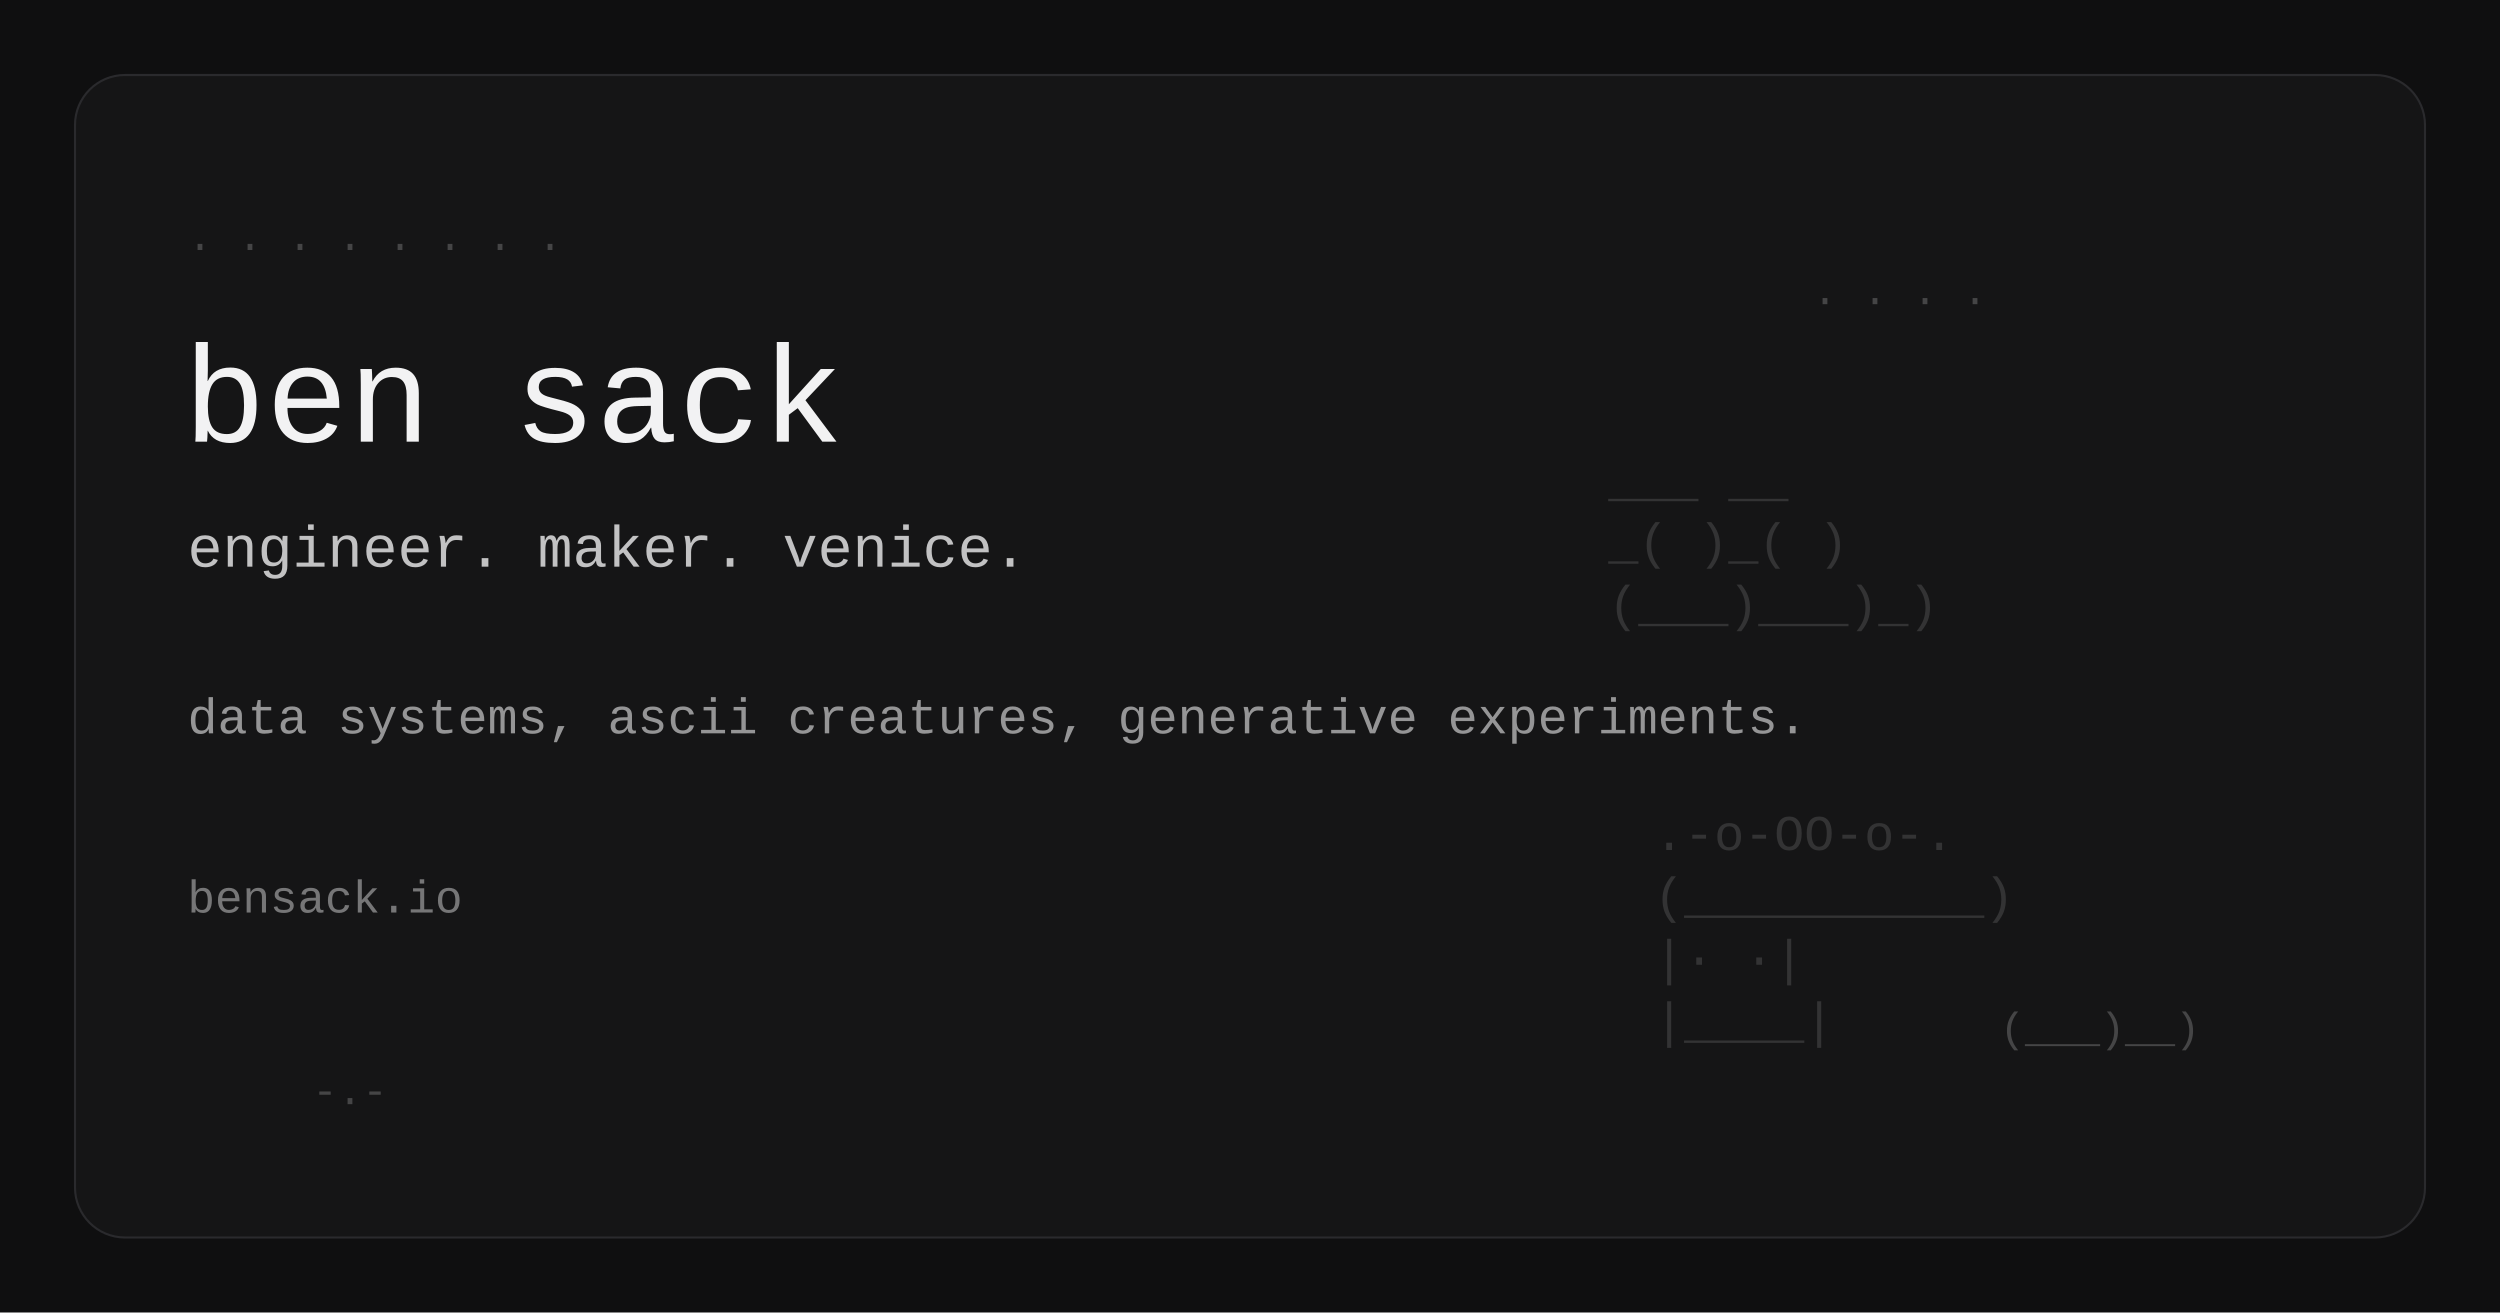
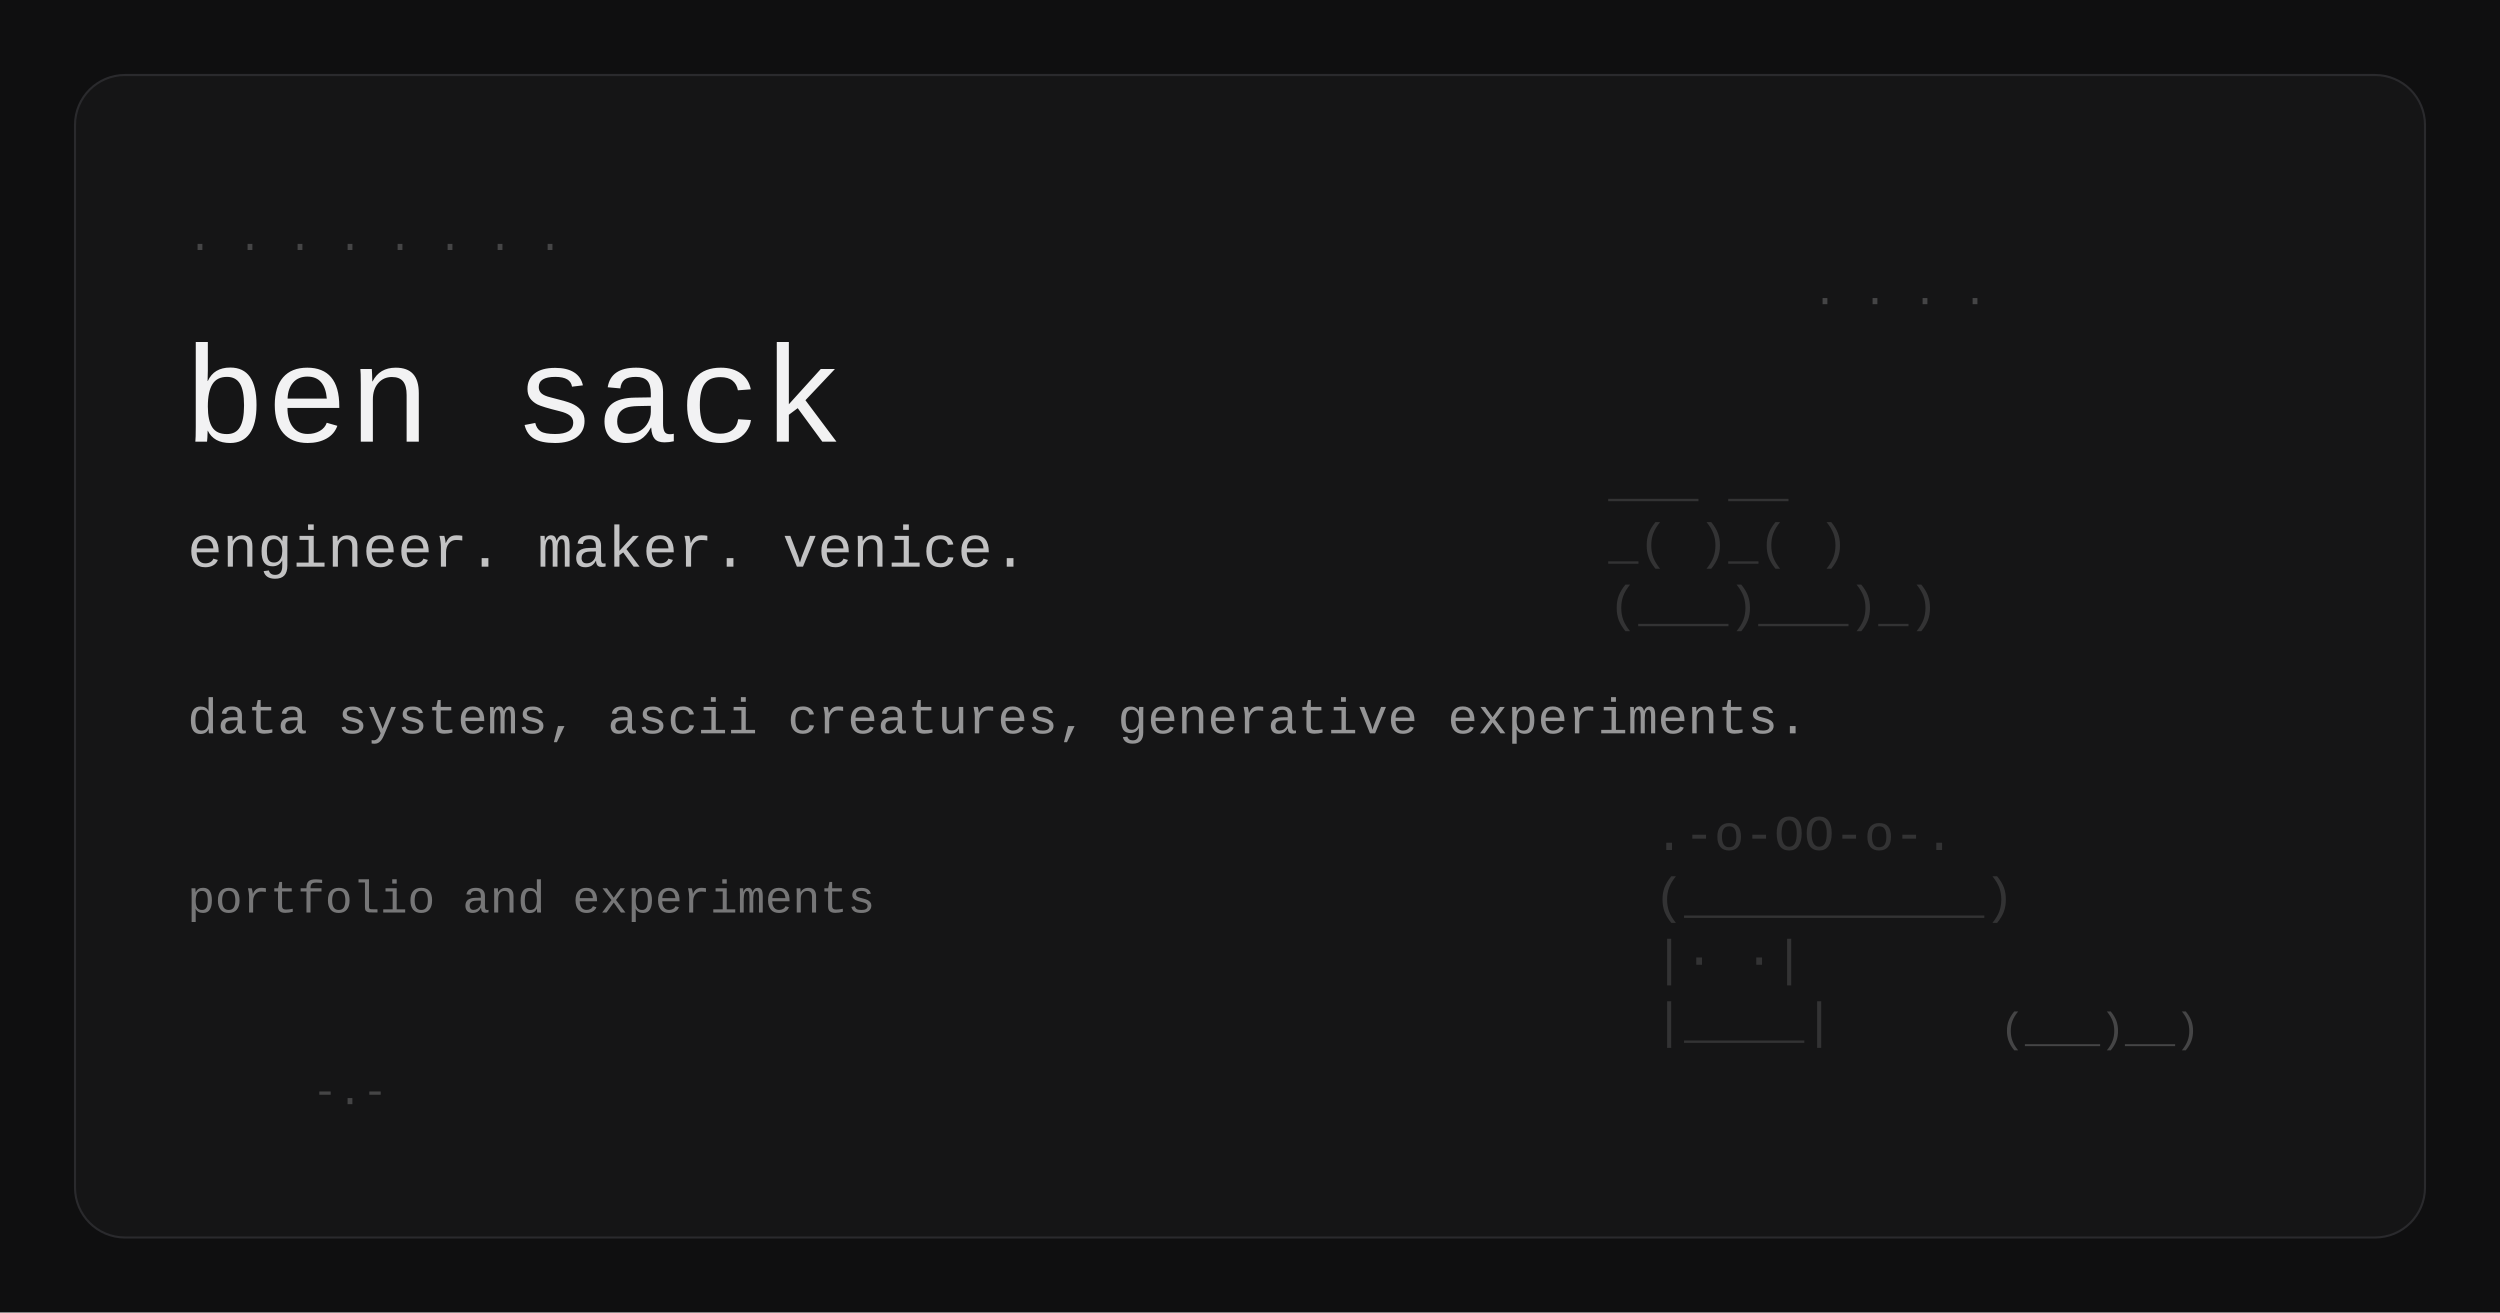
<svg xmlns="http://www.w3.org/2000/svg" width="1200" height="630" viewBox="0 0 1200 630" fill="none">
  <rect width="1200" height="630" fill="#0F0F10" />
  <rect x="36" y="36" width="1128" height="558" rx="24" fill="#151516" stroke="#2A2A2D" />
  <g fill="#F2F2F3" font-family="'Courier New', monospace" font-size="20" opacity="0.22">
    <text x="90" y="120">. .  .   .  .  .   . .</text>
    <text x="870" y="146">.   .  .   .</text>
    <text x="150" y="530">-.-</text>
    <text x="960" y="500">(___)__)</text>
  </g>
  <g fill="#F2F2F3" font-family="'Courier New', monospace">
    <text x="88" y="212" font-size="66">ben sack</text>
    <text x="90" y="272" font-size="28" opacity="0.78">engineer. maker. venice.</text>
    <text x="90" y="352" font-size="24" opacity="0.58">data systems, ascii creatures, generative experiments.</text>
-     <text x="90" y="438" font-size="22" opacity="0.44">bensack.io</text>
+     <text x="90" y="438" font-size="22" opacity="0.44">portfolio and experiments</text>
  </g>
  <g fill="#F2F2F3" font-family="'Courier New', monospace" font-size="24" opacity="0.14">
    <text x="772" y="238">   ___   __</text>
    <text x="772" y="268"> _(   )_(  )</text>
    <text x="772" y="298">(___)___)_) </text>
    <text x="794" y="408"> .-o-OO-o-. </text>
    <text x="794" y="438">(__________)</text>
    <text x="794" y="468">   |·  ·|   </text>
    <text x="794" y="498">   |____|   </text>
  </g>
</svg>
